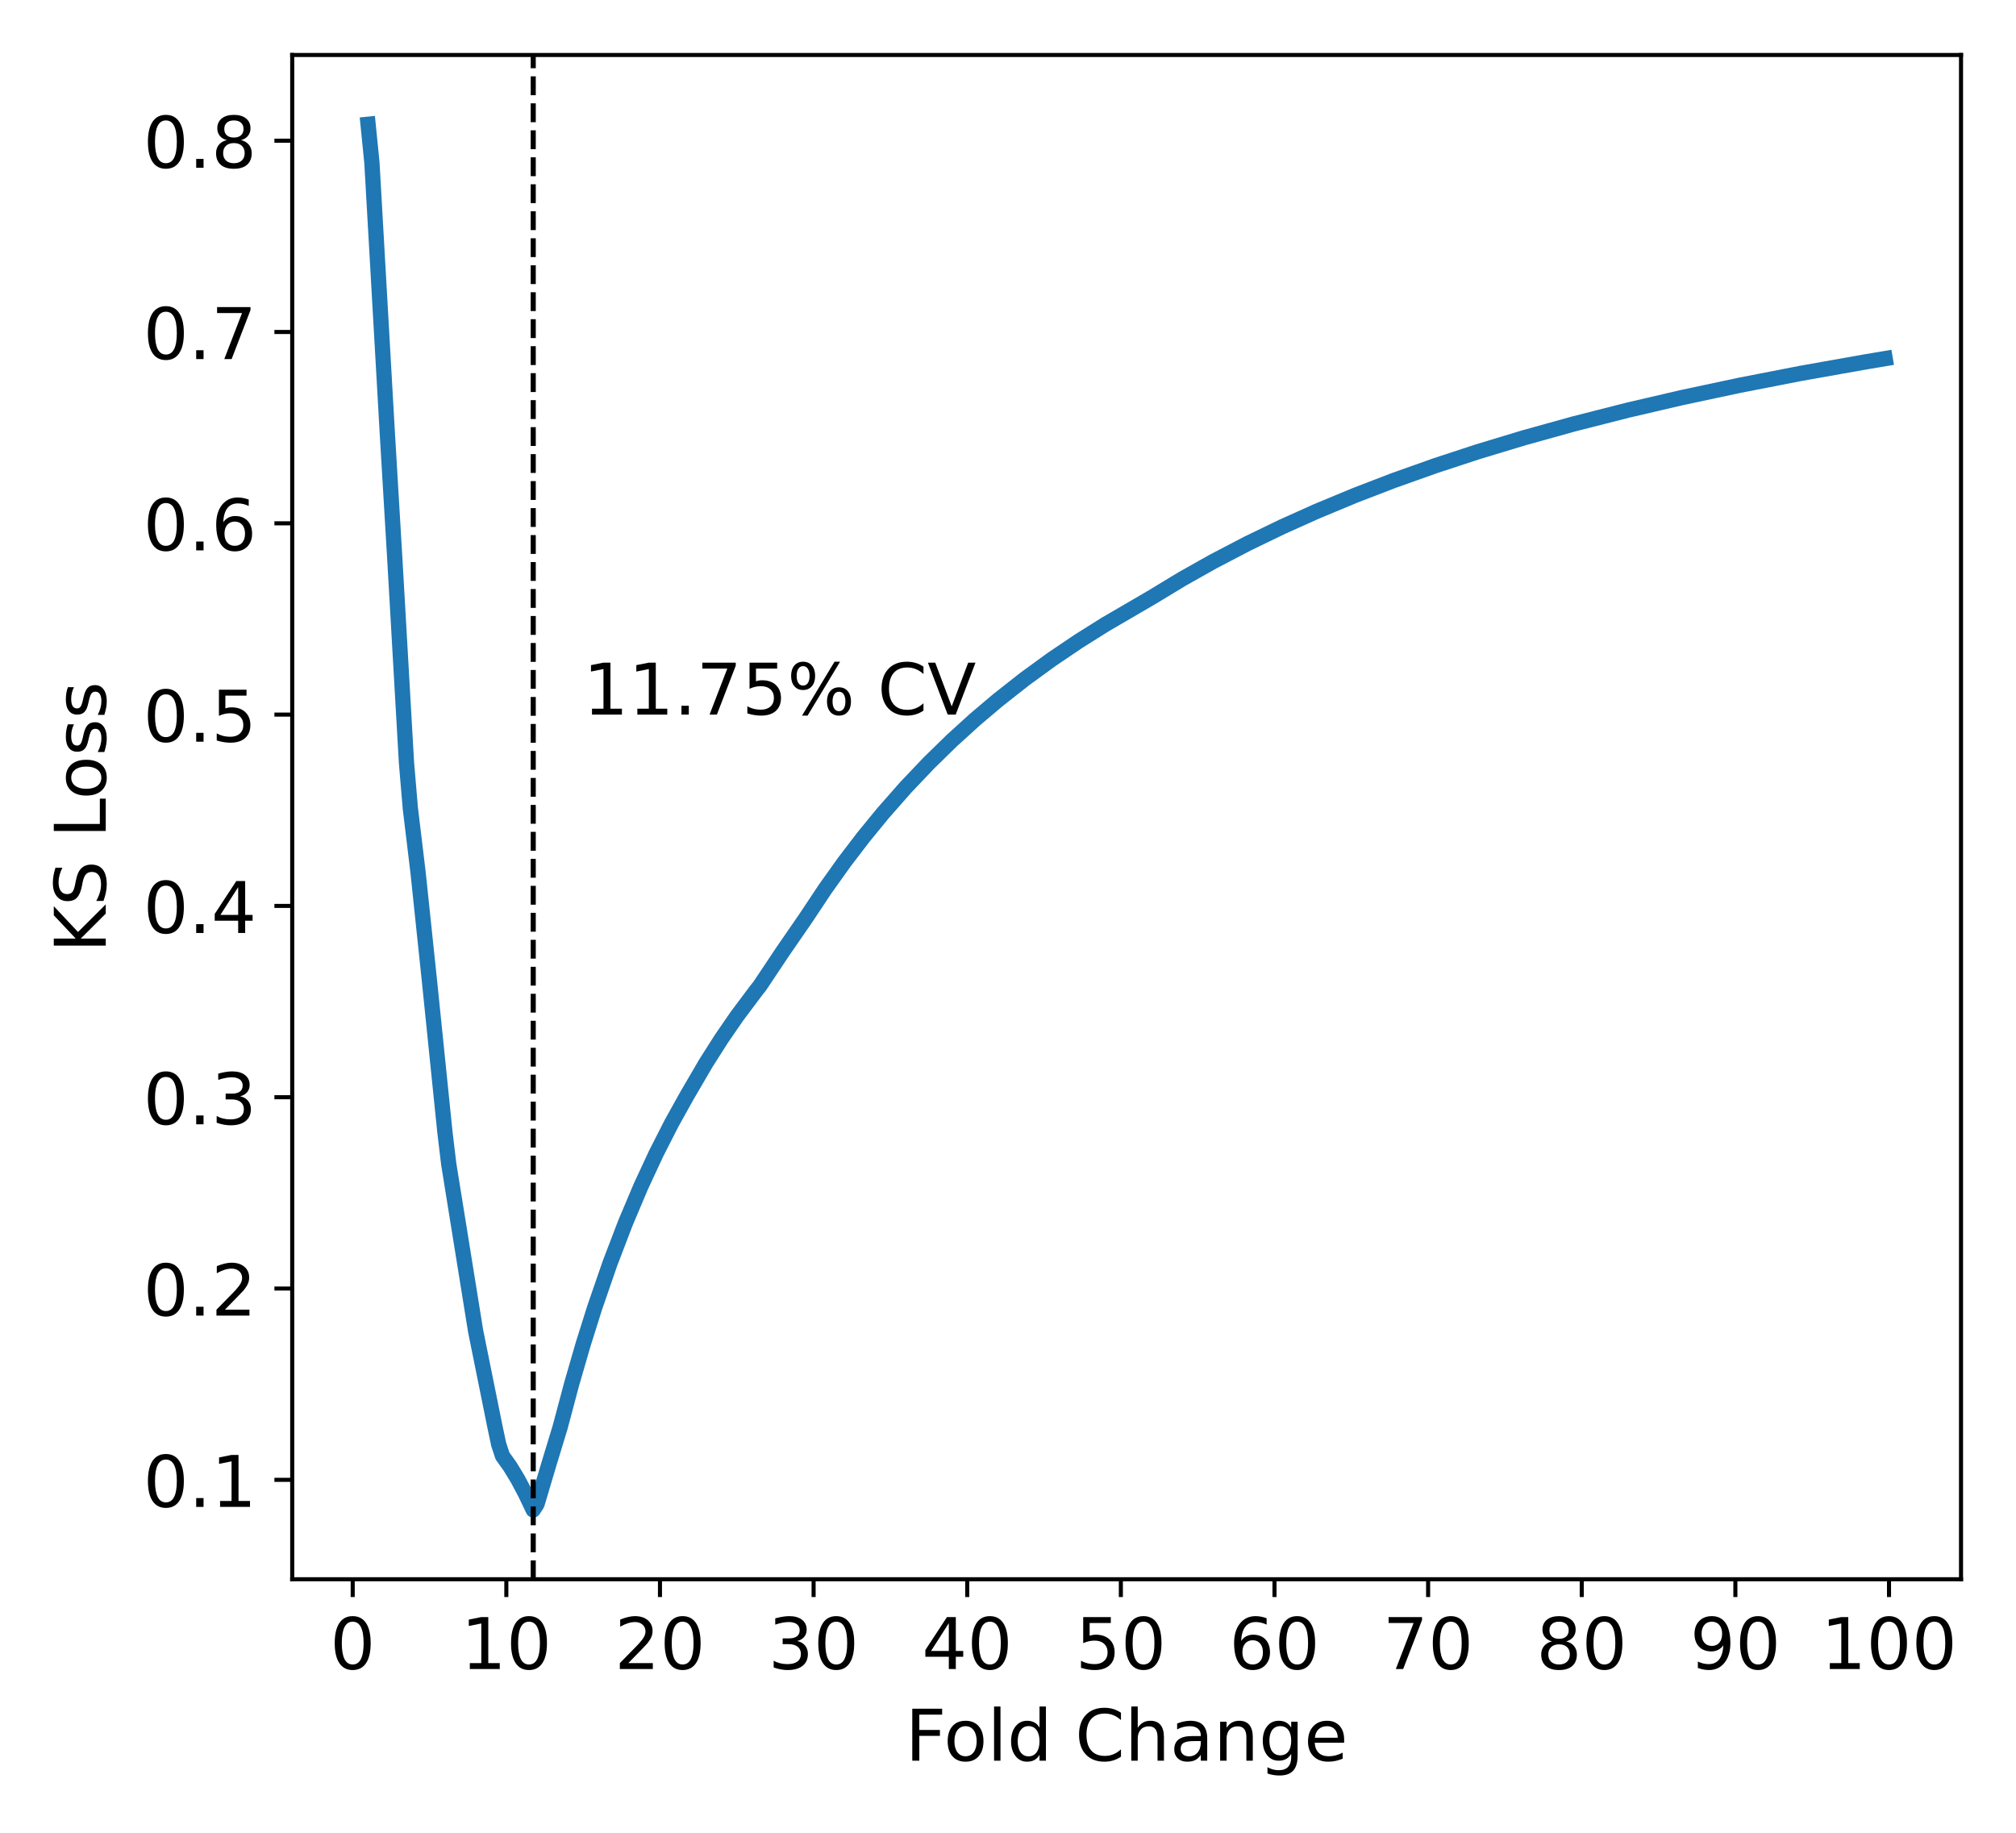
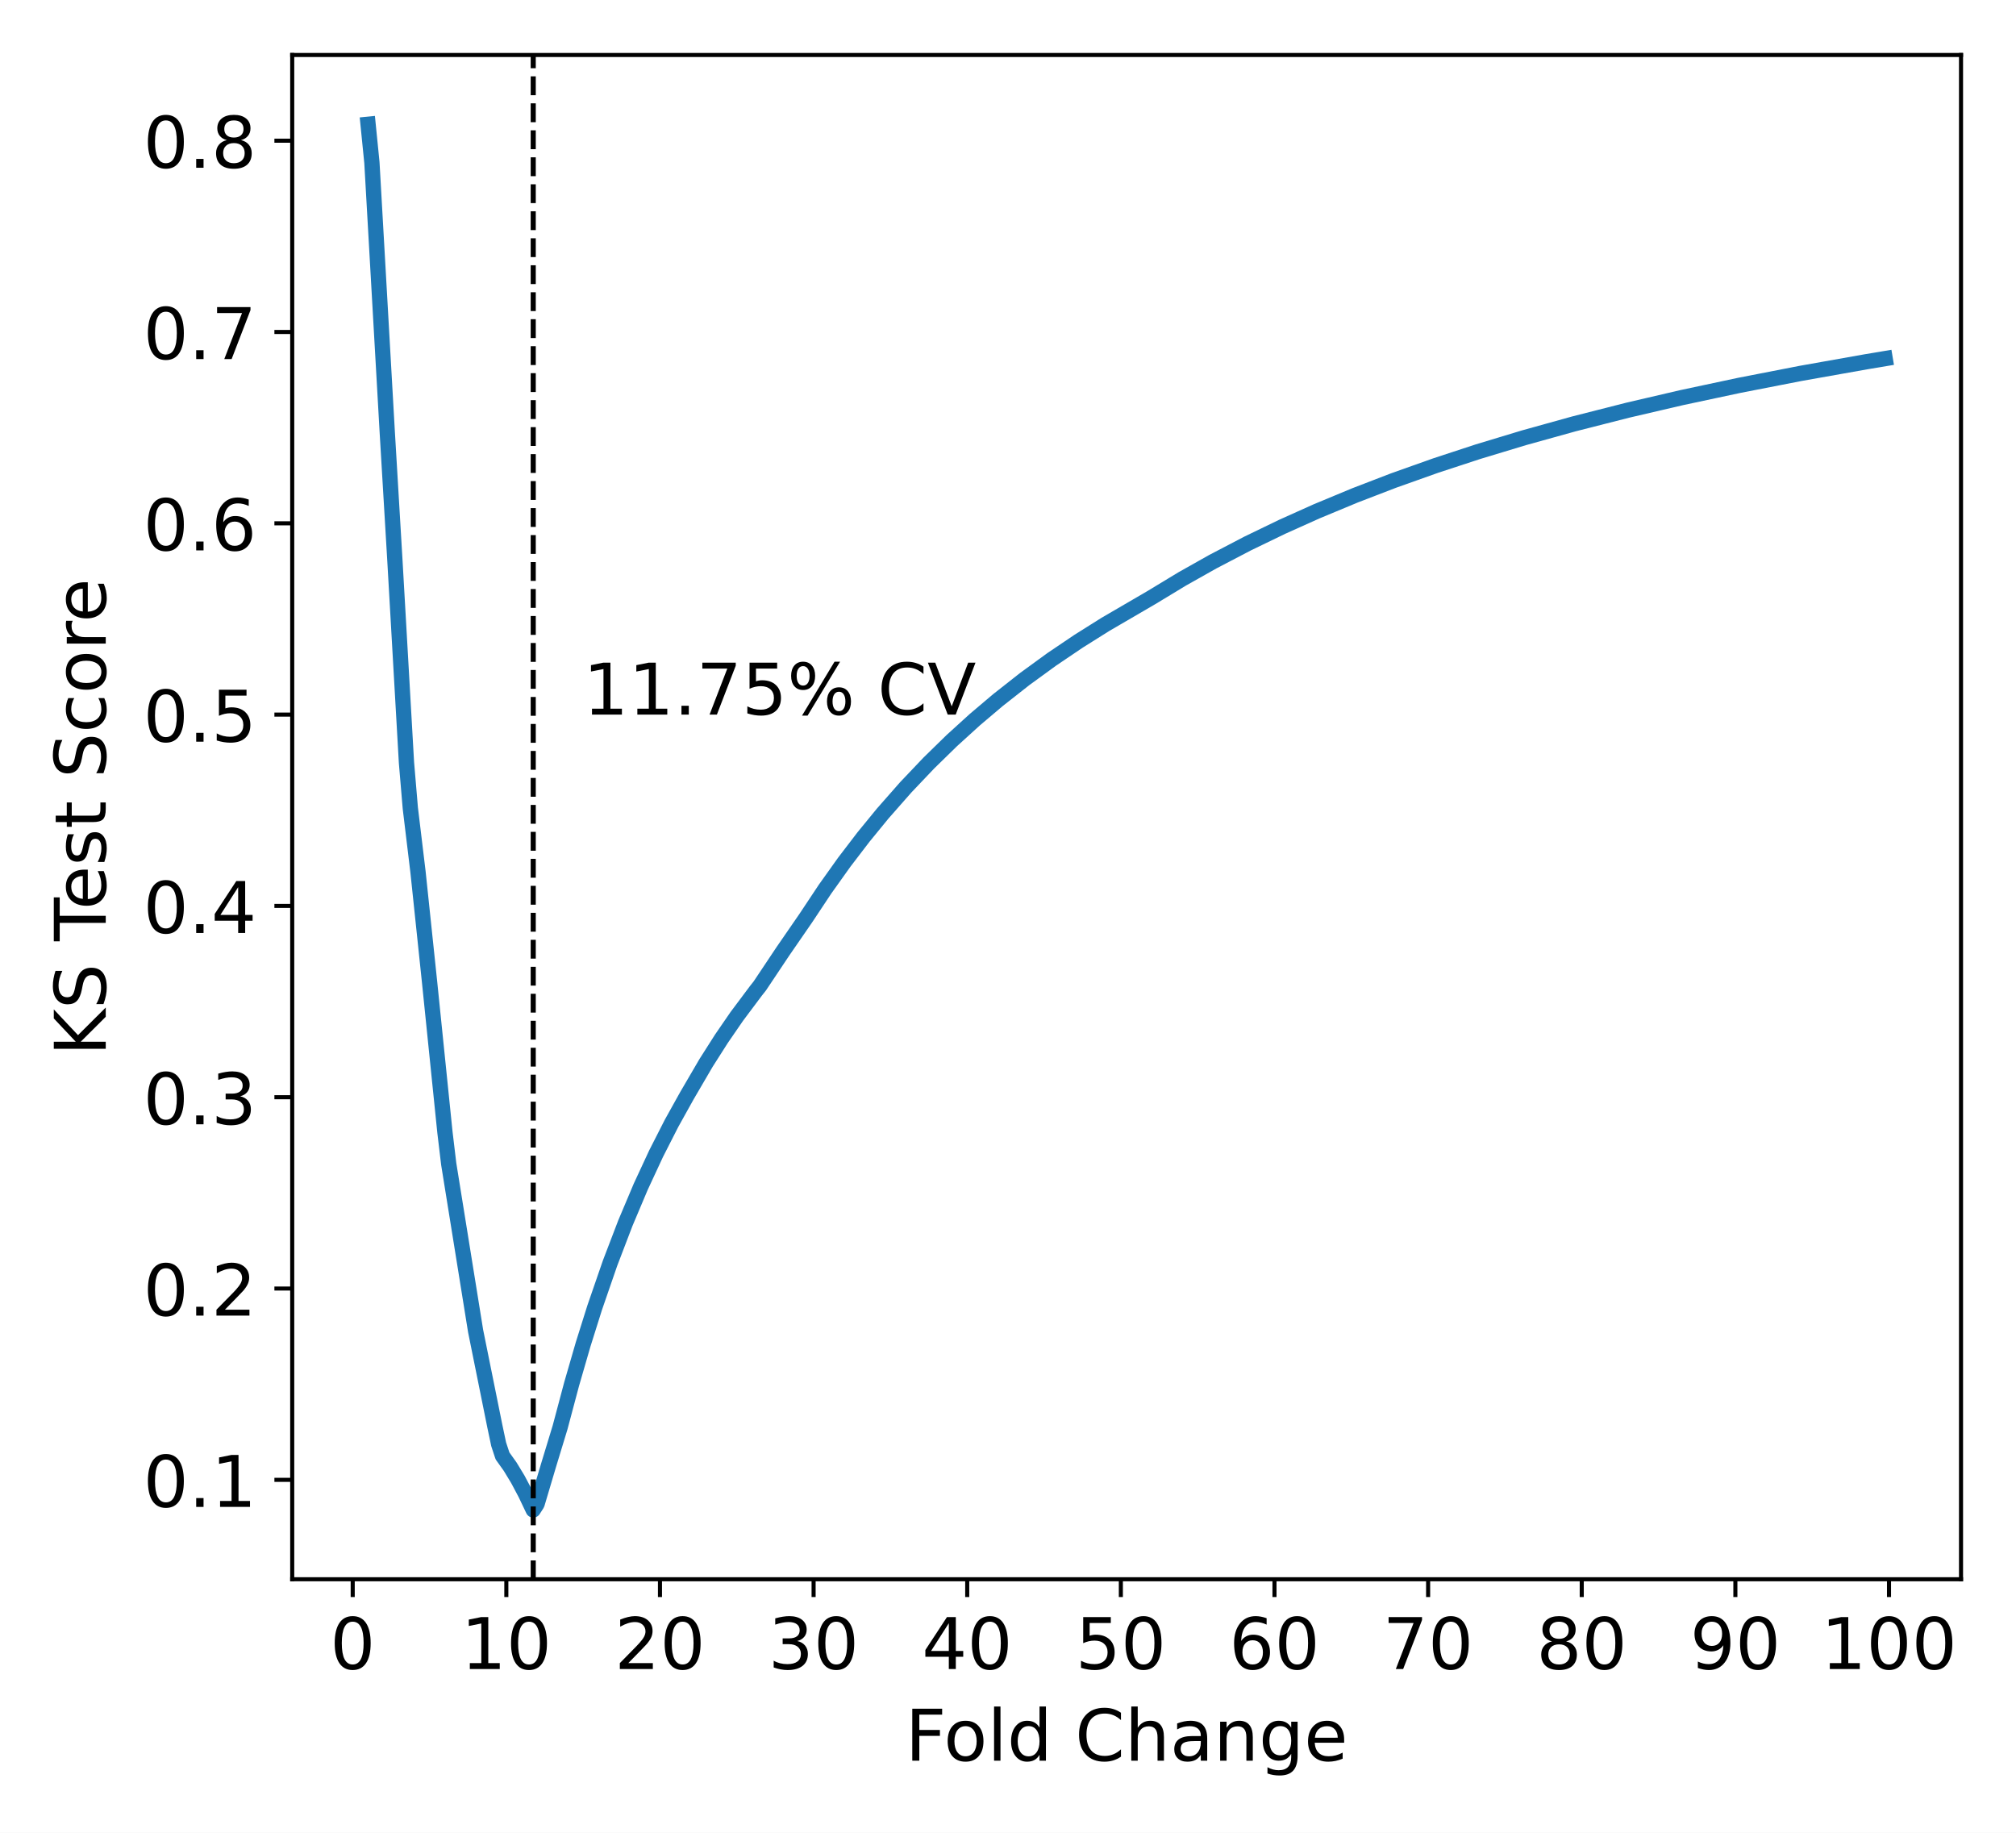
<svg xmlns="http://www.w3.org/2000/svg" xmlns:xlink="http://www.w3.org/1999/xlink" width="396pt" height="360pt" viewBox="0 0 396 360" version="1.1">
  <defs>
    <style type="text/css">*{stroke-linejoin: round; stroke-linecap: butt}</style>
  </defs>
  <g id="figure_1">
    <g id="patch_1">
      <path d="M 0 360  L 396 360  L 396 0  L 0 0  z " style="fill: #ffffff" />
    </g>
    <g id="axes_1">
      <g id="patch_2">
        <path d="M 57.4 310.2  L 385.2 310.2  L 385.2 10.8  L 57.4 10.8  z " style="fill: #ffffff" />
      </g>
      <g id="FillBetweenPolyCollection_1" />
      <g id="matplotlib.axis_1">
        <g id="xtick_1">
          <g id="line2d_1">
            <defs>
-               <path id="m2c18f20a33" d="M 0 0  L 0 3.5  " style="stroke: #000000; stroke-width: 0.8" />
+               <path id="mc8f343c872" d="M 0 0  L 0 3.5  " style="stroke: #000000; stroke-width: 0.8" />
            </defs>
            <g>
-               <use xlink:href="#m2c18f20a33" x="69.282" y="310.2" style="stroke: #000000; stroke-width: 0.8" />
+               <use xlink:href="#mc8f343c872" x="69.282" y="310.2" style="stroke: #000000; stroke-width: 0.8" />
            </g>
          </g>
          <g id="text_1">
            <g transform="translate(64.82853 327.8367) scale(0.14 -0.14)">
              <defs>
                <path id="DejaVuSans-13" d="M 2034 4250  Q 1547 4250 1301 3770  Q 1056 3291 1056 2328  Q 1056 1369 1301 889  Q 1547 409 2034 409  Q 2525 409 2770 889  Q 3016 1369 3016 2328  Q 3016 3291 2770 3770  Q 2525 4250 2034 4250  z M 2034 4750  Q 2819 4750 3233 4129  Q 3647 3509 3647 2328  Q 3647 1150 3233 529  Q 2819 -91 2034 -91  Q 1250 -91 836 529  Q 422 1150 422 2328  Q 422 3509 836 4129  Q 1250 4750 2034 4750  z " transform="scale(0.015625)" />
              </defs>
              <use xlink:href="#DejaVuSans-13" />
            </g>
          </g>
        </g>
        <g id="xtick_2">
          <g id="line2d_2">
            <g>
-               <use xlink:href="#m2c18f20a33" x="99.459" y="310.2" style="stroke: #000000; stroke-width: 0.8" />
+               <use xlink:href="#mc8f343c872" x="99.459" y="310.2" style="stroke: #000000; stroke-width: 0.8" />
            </g>
          </g>
          <g id="text_2">
            <g transform="translate(90.55199 327.8367) scale(0.14 -0.14)">
              <defs>
                <path id="DejaVuSans-14" d="M 794 531  L 1825 531  L 1825 4091  L 703 3866  L 703 4441  L 1819 4666  L 2450 4666  L 2450 531  L 3481 531  L 3481 0  L 794 0  L 794 531  z " transform="scale(0.015625)" />
              </defs>
              <use xlink:href="#DejaVuSans-14" />
              <use xlink:href="#DejaVuSans-13" transform="translate(63.625 0)" />
            </g>
          </g>
        </g>
        <g id="xtick_3">
          <g id="line2d_3">
            <g>
-               <use xlink:href="#m2c18f20a33" x="129.637" y="310.2" style="stroke: #000000; stroke-width: 0.8" />
+               <use xlink:href="#mc8f343c872" x="129.637" y="310.2" style="stroke: #000000; stroke-width: 0.8" />
            </g>
          </g>
          <g id="text_3">
            <g transform="translate(120.7292 327.8367) scale(0.14 -0.14)">
              <defs>
                <path id="DejaVuSans-15" d="M 1228 531  L 3431 531  L 3431 0  L 469 0  L 469 531  Q 828 903 1448 1529  Q 2069 2156 2228 2338  Q 2531 2678 2651 2914  Q 2772 3150 2772 3378  Q 2772 3750 2511 3984  Q 2250 4219 1831 4219  Q 1534 4219 1204 4116  Q 875 4013 500 3803  L 500 4441  Q 881 4594 1212 4672  Q 1544 4750 1819 4750  Q 2544 4750 2975 4387  Q 3406 4025 3406 3419  Q 3406 3131 3298 2873  Q 3191 2616 2906 2266  Q 2828 2175 2409 1742  Q 1991 1309 1228 531  z " transform="scale(0.015625)" />
              </defs>
              <use xlink:href="#DejaVuSans-15" />
              <use xlink:href="#DejaVuSans-13" transform="translate(63.625 0)" />
            </g>
          </g>
        </g>
        <g id="xtick_4">
          <g id="line2d_4">
            <g>
-               <use xlink:href="#m2c18f20a33" x="159.814" y="310.2" style="stroke: #000000; stroke-width: 0.8" />
+               <use xlink:href="#mc8f343c872" x="159.814" y="310.2" style="stroke: #000000; stroke-width: 0.8" />
            </g>
          </g>
          <g id="text_4">
            <g transform="translate(150.9064 327.8367) scale(0.14 -0.14)">
              <defs>
                <path id="DejaVuSans-16" d="M 2597 2516  Q 3050 2419 3304 2112  Q 3559 1806 3559 1356  Q 3559 666 3084 287  Q 2609 -91 1734 -91  Q 1441 -91 1130 -33  Q 819 25 488 141  L 488 750  Q 750 597 1062 519  Q 1375 441 1716 441  Q 2309 441 2620 675  Q 2931 909 2931 1356  Q 2931 1769 2642 2001  Q 2353 2234 1838 2234  L 1294 2234  L 1294 2753  L 1863 2753  Q 2328 2753 2575 2939  Q 2822 3125 2822 3475  Q 2822 3834 2567 4026  Q 2313 4219 1838 4219  Q 1578 4219 1281 4162  Q 984 4106 628 3988  L 628 4550  Q 988 4650 1302 4700  Q 1616 4750 1894 4750  Q 2613 4750 3031 4423  Q 3450 4097 3450 3541  Q 3450 3153 3228 2886  Q 3006 2619 2597 2516  z " transform="scale(0.015625)" />
              </defs>
              <use xlink:href="#DejaVuSans-16" />
              <use xlink:href="#DejaVuSans-13" transform="translate(63.625 0)" />
            </g>
          </g>
        </g>
        <g id="xtick_5">
          <g id="line2d_5">
            <g>
-               <use xlink:href="#m2c18f20a33" x="189.991" y="310.2" style="stroke: #000000; stroke-width: 0.8" />
+               <use xlink:href="#mc8f343c872" x="189.991" y="310.2" style="stroke: #000000; stroke-width: 0.8" />
            </g>
          </g>
          <g id="text_5">
            <g transform="translate(181.0836 327.8367) scale(0.14 -0.14)">
              <defs>
                <path id="DejaVuSans-17" d="M 2419 4116  L 825 1625  L 2419 1625  L 2419 4116  z M 2253 4666  L 3047 4666  L 3047 1625  L 3713 1625  L 3713 1100  L 3047 1100  L 3047 0  L 2419 0  L 2419 1100  L 313 1100  L 313 1709  L 2253 4666  z " transform="scale(0.015625)" />
              </defs>
              <use xlink:href="#DejaVuSans-17" />
              <use xlink:href="#DejaVuSans-13" transform="translate(63.625 0)" />
            </g>
          </g>
        </g>
        <g id="xtick_6">
          <g id="line2d_6">
            <g>
-               <use xlink:href="#m2c18f20a33" x="220.168" y="310.2" style="stroke: #000000; stroke-width: 0.8" />
+               <use xlink:href="#mc8f343c872" x="220.168" y="310.2" style="stroke: #000000; stroke-width: 0.8" />
            </g>
          </g>
          <g id="text_6">
            <g transform="translate(211.2609 327.8367) scale(0.14 -0.14)">
              <defs>
                <path id="DejaVuSans-18" d="M 691 4666  L 3169 4666  L 3169 4134  L 1269 4134  L 1269 2991  Q 1406 3038 1543 3061  Q 1681 3084 1819 3084  Q 2600 3084 3056 2656  Q 3513 2228 3513 1497  Q 3513 744 3044 326  Q 2575 -91 1722 -91  Q 1428 -91 1123 -41  Q 819 9 494 109  L 494 744  Q 775 591 1075 516  Q 1375 441 1709 441  Q 2250 441 2565 725  Q 2881 1009 2881 1497  Q 2881 1984 2565 2268  Q 2250 2553 1709 2553  Q 1456 2553 1204 2497  Q 953 2441 691 2322  L 691 4666  z " transform="scale(0.015625)" />
              </defs>
              <use xlink:href="#DejaVuSans-18" />
              <use xlink:href="#DejaVuSans-13" transform="translate(63.625 0)" />
            </g>
          </g>
        </g>
        <g id="xtick_7">
          <g id="line2d_7">
            <g>
-               <use xlink:href="#m2c18f20a33" x="250.346" y="310.2" style="stroke: #000000; stroke-width: 0.8" />
+               <use xlink:href="#mc8f343c872" x="250.346" y="310.2" style="stroke: #000000; stroke-width: 0.8" />
            </g>
          </g>
          <g id="text_7">
            <g transform="translate(241.4381 327.8367) scale(0.14 -0.14)">
              <defs>
                <path id="DejaVuSans-19" d="M 2113 2584  Q 1688 2584 1439 2293  Q 1191 2003 1191 1497  Q 1191 994 1439 701  Q 1688 409 2113 409  Q 2538 409 2786 701  Q 3034 994 3034 1497  Q 3034 2003 2786 2293  Q 2538 2584 2113 2584  z M 3366 4563  L 3366 3988  Q 3128 4100 2886 4159  Q 2644 4219 2406 4219  Q 1781 4219 1451 3797  Q 1122 3375 1075 2522  Q 1259 2794 1537 2939  Q 1816 3084 2150 3084  Q 2853 3084 3261 2657  Q 3669 2231 3669 1497  Q 3669 778 3244 343  Q 2819 -91 2113 -91  Q 1303 -91 875 529  Q 447 1150 447 2328  Q 447 3434 972 4092  Q 1497 4750 2381 4750  Q 2619 4750 2861 4703  Q 3103 4656 3366 4563  z " transform="scale(0.015625)" />
              </defs>
              <use xlink:href="#DejaVuSans-19" />
              <use xlink:href="#DejaVuSans-13" transform="translate(63.625 0)" />
            </g>
          </g>
        </g>
        <g id="xtick_8">
          <g id="line2d_8">
            <g>
-               <use xlink:href="#m2c18f20a33" x="280.523" y="310.2" style="stroke: #000000; stroke-width: 0.8" />
+               <use xlink:href="#mc8f343c872" x="280.523" y="310.2" style="stroke: #000000; stroke-width: 0.8" />
            </g>
          </g>
          <g id="text_8">
            <g transform="translate(271.6153 327.8367) scale(0.14 -0.14)">
              <defs>
                <path id="DejaVuSans-1a" d="M 525 4666  L 3525 4666  L 3525 4397  L 1831 0  L 1172 0  L 2766 4134  L 525 4134  L 525 4666  z " transform="scale(0.015625)" />
              </defs>
              <use xlink:href="#DejaVuSans-1a" />
              <use xlink:href="#DejaVuSans-13" transform="translate(63.625 0)" />
            </g>
          </g>
        </g>
        <g id="xtick_9">
          <g id="line2d_9">
            <g>
-               <use xlink:href="#m2c18f20a33" x="310.7" y="310.2" style="stroke: #000000; stroke-width: 0.8" />
+               <use xlink:href="#mc8f343c872" x="310.7" y="310.2" style="stroke: #000000; stroke-width: 0.8" />
            </g>
          </g>
          <g id="text_9">
            <g transform="translate(301.7925 327.8367) scale(0.14 -0.14)">
              <defs>
                <path id="DejaVuSans-1b" d="M 2034 2216  Q 1584 2216 1326 1975  Q 1069 1734 1069 1313  Q 1069 891 1326 650  Q 1584 409 2034 409  Q 2484 409 2743 651  Q 3003 894 3003 1313  Q 3003 1734 2745 1975  Q 2488 2216 2034 2216  z M 1403 2484  Q 997 2584 770 2862  Q 544 3141 544 3541  Q 544 4100 942 4425  Q 1341 4750 2034 4750  Q 2731 4750 3128 4425  Q 3525 4100 3525 3541  Q 3525 3141 3298 2862  Q 3072 2584 2669 2484  Q 3125 2378 3379 2068  Q 3634 1759 3634 1313  Q 3634 634 3220 271  Q 2806 -91 2034 -91  Q 1263 -91 848 271  Q 434 634 434 1313  Q 434 1759 690 2068  Q 947 2378 1403 2484  z M 1172 3481  Q 1172 3119 1398 2916  Q 1625 2713 2034 2713  Q 2441 2713 2670 2916  Q 2900 3119 2900 3481  Q 2900 3844 2670 4047  Q 2441 4250 2034 4250  Q 1625 4250 1398 4047  Q 1172 3844 1172 3481  z " transform="scale(0.015625)" />
              </defs>
              <use xlink:href="#DejaVuSans-1b" />
              <use xlink:href="#DejaVuSans-13" transform="translate(63.625 0)" />
            </g>
          </g>
        </g>
        <g id="xtick_10">
          <g id="line2d_10">
            <g>
-               <use xlink:href="#m2c18f20a33" x="340.877" y="310.2" style="stroke: #000000; stroke-width: 0.8" />
+               <use xlink:href="#mc8f343c872" x="340.877" y="310.2" style="stroke: #000000; stroke-width: 0.8" />
            </g>
          </g>
          <g id="text_10">
            <g transform="translate(331.9697 327.8367) scale(0.14 -0.14)">
              <defs>
                <path id="DejaVuSans-1c" d="M 703 97  L 703 672  Q 941 559 1184 500  Q 1428 441 1663 441  Q 2288 441 2617 861  Q 2947 1281 2994 2138  Q 2813 1869 2534 1725  Q 2256 1581 1919 1581  Q 1219 1581 811 2004  Q 403 2428 403 3163  Q 403 3881 828 4315  Q 1253 4750 1959 4750  Q 2769 4750 3195 4129  Q 3622 3509 3622 2328  Q 3622 1225 3098 567  Q 2575 -91 1691 -91  Q 1453 -91 1209 -44  Q 966 3 703 97  z M 1959 2075  Q 2384 2075 2632 2365  Q 2881 2656 2881 3163  Q 2881 3666 2632 3958  Q 2384 4250 1959 4250  Q 1534 4250 1286 3958  Q 1038 3666 1038 3163  Q 1038 2656 1286 2365  Q 1534 2075 1959 2075  z " transform="scale(0.015625)" />
              </defs>
              <use xlink:href="#DejaVuSans-1c" />
              <use xlink:href="#DejaVuSans-13" transform="translate(63.625 0)" />
            </g>
          </g>
        </g>
        <g id="xtick_11">
          <g id="line2d_11">
            <g>
-               <use xlink:href="#m2c18f20a33" x="371.054" y="310.2" style="stroke: #000000; stroke-width: 0.8" />
+               <use xlink:href="#mc8f343c872" x="371.054" y="310.2" style="stroke: #000000; stroke-width: 0.8" />
            </g>
          </g>
          <g id="text_11">
            <g transform="translate(357.6932 327.8367) scale(0.14 -0.14)">
              <use xlink:href="#DejaVuSans-14" />
              <use xlink:href="#DejaVuSans-13" transform="translate(63.625 0)" />
              <use xlink:href="#DejaVuSans-13" transform="translate(127.25 0)" />
            </g>
          </g>
        </g>
        <g id="text_12">
          <g transform="translate(177.8256 345.8378) scale(0.14 -0.14)">
            <defs>
              <path id="DejaVuSans-29" d="M 628 4666  L 3309 4666  L 3309 4134  L 1259 4134  L 1259 2759  L 3109 2759  L 3109 2228  L 1259 2228  L 1259 0  L 628 0  L 628 4666  z " transform="scale(0.015625)" />
              <path id="DejaVuSans-52" d="M 1959 3097  Q 1497 3097 1228 2736  Q 959 2375 959 1747  Q 959 1119 1226 758  Q 1494 397 1959 397  Q 2419 397 2687 759  Q 2956 1122 2956 1747  Q 2956 2369 2687 2733  Q 2419 3097 1959 3097  z M 1959 3584  Q 2709 3584 3137 3096  Q 3566 2609 3566 1747  Q 3566 888 3137 398  Q 2709 -91 1959 -91  Q 1206 -91 779 398  Q 353 888 353 1747  Q 353 2609 779 3096  Q 1206 3584 1959 3584  z " transform="scale(0.015625)" />
              <path id="DejaVuSans-4f" d="M 603 4863  L 1178 4863  L 1178 0  L 603 0  L 603 4863  z " transform="scale(0.015625)" />
              <path id="DejaVuSans-47" d="M 2906 2969  L 2906 4863  L 3481 4863  L 3481 0  L 2906 0  L 2906 525  Q 2725 213 2448 61  Q 2172 -91 1784 -91  Q 1150 -91 751 415  Q 353 922 353 1747  Q 353 2572 751 3078  Q 1150 3584 1784 3584  Q 2172 3584 2448 3432  Q 2725 3281 2906 2969  z M 947 1747  Q 947 1113 1208 752  Q 1469 391 1925 391  Q 2381 391 2643 752  Q 2906 1113 2906 1747  Q 2906 2381 2643 2742  Q 2381 3103 1925 3103  Q 1469 3103 1208 2742  Q 947 2381 947 1747  z " transform="scale(0.015625)" />
              <path id="DejaVuSans-3" transform="scale(0.015625)" />
              <path id="DejaVuSans-26" d="M 4122 4306  L 4122 3641  Q 3803 3938 3442 4084  Q 3081 4231 2675 4231  Q 1875 4231 1450 3742  Q 1025 3253 1025 2328  Q 1025 1406 1450 917  Q 1875 428 2675 428  Q 3081 428 3442 575  Q 3803 722 4122 1019  L 4122 359  Q 3791 134 3420 21  Q 3050 -91 2638 -91  Q 1578 -91 968 557  Q 359 1206 359 2328  Q 359 3453 968 4101  Q 1578 4750 2638 4750  Q 3056 4750 3426 4639  Q 3797 4528 4122 4306  z " transform="scale(0.015625)" />
              <path id="DejaVuSans-4b" d="M 3513 2113  L 3513 0  L 2938 0  L 2938 2094  Q 2938 2591 2744 2837  Q 2550 3084 2163 3084  Q 1697 3084 1428 2787  Q 1159 2491 1159 1978  L 1159 0  L 581 0  L 581 4863  L 1159 4863  L 1159 2956  Q 1366 3272 1645 3428  Q 1925 3584 2291 3584  Q 2894 3584 3203 3211  Q 3513 2838 3513 2113  z " transform="scale(0.015625)" />
              <path id="DejaVuSans-44" d="M 2194 1759  Q 1497 1759 1228 1600  Q 959 1441 959 1056  Q 959 750 1161 570  Q 1363 391 1709 391  Q 2188 391 2477 730  Q 2766 1069 2766 1631  L 2766 1759  L 2194 1759  z M 3341 1997  L 3341 0  L 2766 0  L 2766 531  Q 2569 213 2275 61  Q 1981 -91 1556 -91  Q 1019 -91 701 211  Q 384 513 384 1019  Q 384 1609 779 1909  Q 1175 2209 1959 2209  L 2766 2209  L 2766 2266  Q 2766 2663 2505 2880  Q 2244 3097 1772 3097  Q 1472 3097 1187 3025  Q 903 2953 641 2809  L 641 3341  Q 956 3463 1253 3523  Q 1550 3584 1831 3584  Q 2591 3584 2966 3190  Q 3341 2797 3341 1997  z " transform="scale(0.015625)" />
              <path id="DejaVuSans-51" d="M 3513 2113  L 3513 0  L 2938 0  L 2938 2094  Q 2938 2591 2744 2837  Q 2550 3084 2163 3084  Q 1697 3084 1428 2787  Q 1159 2491 1159 1978  L 1159 0  L 581 0  L 581 3500  L 1159 3500  L 1159 2956  Q 1366 3272 1645 3428  Q 1925 3584 2291 3584  Q 2894 3584 3203 3211  Q 3513 2838 3513 2113  z " transform="scale(0.015625)" />
              <path id="DejaVuSans-4a" d="M 2906 1791  Q 2906 2416 2648 2759  Q 2391 3103 1925 3103  Q 1463 3103 1205 2759  Q 947 2416 947 1791  Q 947 1169 1205 825  Q 1463 481 1925 481  Q 2391 481 2648 825  Q 2906 1169 2906 1791  z M 3481 434  Q 3481 -459 3084 -895  Q 2688 -1331 1869 -1331  Q 1566 -1331 1297 -1286  Q 1028 -1241 775 -1147  L 775 -588  Q 1028 -725 1275 -790  Q 1522 -856 1778 -856  Q 2344 -856 2625 -561  Q 2906 -266 2906 331  L 2906 616  Q 2728 306 2450 153  Q 2172 0 1784 0  Q 1141 0 747 490  Q 353 981 353 1791  Q 353 2603 747 3093  Q 1141 3584 1784 3584  Q 2172 3584 2450 3431  Q 2728 3278 2906 2969  L 2906 3500  L 3481 3500  L 3481 434  z " transform="scale(0.015625)" />
              <path id="DejaVuSans-48" d="M 3597 1894  L 3597 1613  L 953 1613  Q 991 1019 1311 708  Q 1631 397 2203 397  Q 2534 397 2845 478  Q 3156 559 3463 722  L 3463 178  Q 3153 47 2828 -22  Q 2503 -91 2169 -91  Q 1331 -91 842 396  Q 353 884 353 1716  Q 353 2575 817 3079  Q 1281 3584 2069 3584  Q 2775 3584 3186 3129  Q 3597 2675 3597 1894  z M 3022 2063  Q 3016 2534 2758 2815  Q 2500 3097 2075 3097  Q 1594 3097 1305 2825  Q 1016 2553 972 2059  L 3022 2063  z " transform="scale(0.015625)" />
            </defs>
            <use xlink:href="#DejaVuSans-29" />
            <use xlink:href="#DejaVuSans-52" transform="translate(53.95312 0)" />
            <use xlink:href="#DejaVuSans-4f" transform="translate(115.1406 0)" />
            <use xlink:href="#DejaVuSans-47" transform="translate(142.9219 0)" />
            <use xlink:href="#DejaVuSans-3" transform="translate(206.4062 0)" />
            <use xlink:href="#DejaVuSans-26" transform="translate(238.1875 0)" />
            <use xlink:href="#DejaVuSans-4b" transform="translate(308.0156 0)" />
            <use xlink:href="#DejaVuSans-44" transform="translate(371.3906 0)" />
            <use xlink:href="#DejaVuSans-51" transform="translate(432.6719 0)" />
            <use xlink:href="#DejaVuSans-4a" transform="translate(496.0469 0)" />
            <use xlink:href="#DejaVuSans-48" transform="translate(559.5312 0)" />
          </g>
        </g>
      </g>
      <g id="matplotlib.axis_2">
        <g id="ytick_1">
          <g id="line2d_12">
            <defs>
-               <path id="me5dad34ff8" d="M 0 0  L -3.5 0  " style="stroke: #000000; stroke-width: 0.8" />
+               <path id="m64ef7ec908" d="M 0 0  L -3.5 0  " style="stroke: #000000; stroke-width: 0.8" />
            </defs>
            <g>
-               <use xlink:href="#me5dad34ff8" x="57.4" y="290.673" style="stroke: #000000; stroke-width: 0.8" />
+               <use xlink:href="#m64ef7ec908" x="57.4" y="290.673" style="stroke: #000000; stroke-width: 0.8" />
            </g>
          </g>
          <g id="text_13">
            <g transform="translate(28.13563 295.9912) scale(0.14 -0.14)">
              <defs>
                <path id="DejaVuSans-11" d="M 684 794  L 1344 794  L 1344 0  L 684 0  L 684 794  z " transform="scale(0.015625)" />
              </defs>
              <use xlink:href="#DejaVuSans-13" />
              <use xlink:href="#DejaVuSans-11" transform="translate(63.625 0)" />
              <use xlink:href="#DejaVuSans-14" transform="translate(95.40625 0)" />
            </g>
          </g>
        </g>
        <g id="ytick_2">
          <g id="line2d_13">
            <g>
-               <use xlink:href="#me5dad34ff8" x="57.4" y="253.096" style="stroke: #000000; stroke-width: 0.8" />
+               <use xlink:href="#m64ef7ec908" x="57.4" y="253.096" style="stroke: #000000; stroke-width: 0.8" />
            </g>
          </g>
          <g id="text_14">
            <g transform="translate(28.13563 258.4142) scale(0.14 -0.14)">
              <use xlink:href="#DejaVuSans-13" />
              <use xlink:href="#DejaVuSans-11" transform="translate(63.625 0)" />
              <use xlink:href="#DejaVuSans-15" transform="translate(95.40625 0)" />
            </g>
          </g>
        </g>
        <g id="ytick_3">
          <g id="line2d_14">
            <g>
-               <use xlink:href="#me5dad34ff8" x="57.4" y="215.519" style="stroke: #000000; stroke-width: 0.8" />
+               <use xlink:href="#m64ef7ec908" x="57.4" y="215.519" style="stroke: #000000; stroke-width: 0.8" />
            </g>
          </g>
          <g id="text_15">
            <g transform="translate(28.13563 220.8372) scale(0.14 -0.14)">
              <use xlink:href="#DejaVuSans-13" />
              <use xlink:href="#DejaVuSans-11" transform="translate(63.625 0)" />
              <use xlink:href="#DejaVuSans-16" transform="translate(95.40625 0)" />
            </g>
          </g>
        </g>
        <g id="ytick_4">
          <g id="line2d_15">
            <g>
-               <use xlink:href="#me5dad34ff8" x="57.4" y="177.942" style="stroke: #000000; stroke-width: 0.8" />
+               <use xlink:href="#m64ef7ec908" x="57.4" y="177.942" style="stroke: #000000; stroke-width: 0.8" />
            </g>
          </g>
          <g id="text_16">
            <g transform="translate(28.13563 183.2602) scale(0.14 -0.14)">
              <use xlink:href="#DejaVuSans-13" />
              <use xlink:href="#DejaVuSans-11" transform="translate(63.625 0)" />
              <use xlink:href="#DejaVuSans-17" transform="translate(95.40625 0)" />
            </g>
          </g>
        </g>
        <g id="ytick_5">
          <g id="line2d_16">
            <g>
-               <use xlink:href="#me5dad34ff8" x="57.4" y="140.365" style="stroke: #000000; stroke-width: 0.8" />
+               <use xlink:href="#m64ef7ec908" x="57.4" y="140.365" style="stroke: #000000; stroke-width: 0.8" />
            </g>
          </g>
          <g id="text_17">
            <g transform="translate(28.13563 145.6832) scale(0.14 -0.14)">
              <use xlink:href="#DejaVuSans-13" />
              <use xlink:href="#DejaVuSans-11" transform="translate(63.625 0)" />
              <use xlink:href="#DejaVuSans-18" transform="translate(95.40625 0)" />
            </g>
          </g>
        </g>
        <g id="ytick_6">
          <g id="line2d_17">
            <g>
-               <use xlink:href="#me5dad34ff8" x="57.4" y="102.788" style="stroke: #000000; stroke-width: 0.8" />
+               <use xlink:href="#m64ef7ec908" x="57.4" y="102.788" style="stroke: #000000; stroke-width: 0.8" />
            </g>
          </g>
          <g id="text_18">
            <g transform="translate(28.13563 108.1062) scale(0.14 -0.14)">
              <use xlink:href="#DejaVuSans-13" />
              <use xlink:href="#DejaVuSans-11" transform="translate(63.625 0)" />
              <use xlink:href="#DejaVuSans-19" transform="translate(95.40625 0)" />
            </g>
          </g>
        </g>
        <g id="ytick_7">
          <g id="line2d_18">
            <g>
-               <use xlink:href="#me5dad34ff8" x="57.4" y="65.211" style="stroke: #000000; stroke-width: 0.8" />
+               <use xlink:href="#m64ef7ec908" x="57.4" y="65.211" style="stroke: #000000; stroke-width: 0.8" />
            </g>
          </g>
          <g id="text_19">
            <g transform="translate(28.13563 70.5292) scale(0.14 -0.14)">
              <use xlink:href="#DejaVuSans-13" />
              <use xlink:href="#DejaVuSans-11" transform="translate(63.625 0)" />
              <use xlink:href="#DejaVuSans-1a" transform="translate(95.40625 0)" />
            </g>
          </g>
        </g>
        <g id="ytick_8">
          <g id="line2d_19">
            <g>
-               <use xlink:href="#me5dad34ff8" x="57.4" y="27.634" style="stroke: #000000; stroke-width: 0.8" />
+               <use xlink:href="#m64ef7ec908" x="57.4" y="27.634" style="stroke: #000000; stroke-width: 0.8" />
            </g>
          </g>
          <g id="text_20">
            <g transform="translate(28.13563 32.9522) scale(0.14 -0.14)">
              <use xlink:href="#DejaVuSans-13" />
              <use xlink:href="#DejaVuSans-11" transform="translate(63.625 0)" />
              <use xlink:href="#DejaVuSans-1b" transform="translate(95.40625 0)" />
            </g>
          </g>
        </g>
        <g id="text_21">
-           <g transform="translate(20.77234 187.1131) rotate(-90) scale(0.14 -0.14)">
+           <g transform="translate(20.77234 207.3748) rotate(-90) scale(0.14 -0.14)">
            <defs>
              <path id="DejaVuSans-2e" d="M 628 4666  L 1259 4666  L 1259 2694  L 3353 4666  L 4166 4666  L 1850 2491  L 4331 0  L 3500 0  L 1259 2247  L 1259 0  L 628 0  L 628 4666  z " transform="scale(0.015625)" />
              <path id="DejaVuSans-36" d="M 3425 4513  L 3425 3897  Q 3066 4069 2747 4153  Q 2428 4238 2131 4238  Q 1616 4238 1336 4038  Q 1056 3838 1056 3469  Q 1056 3159 1242 3001  Q 1428 2844 1947 2747  L 2328 2669  Q 3034 2534 3370 2195  Q 3706 1856 3706 1288  Q 3706 609 3251 259  Q 2797 -91 1919 -91  Q 1588 -91 1214 -16  Q 841 59 441 206  L 441 856  Q 825 641 1194 531  Q 1563 422 1919 422  Q 2459 422 2753 634  Q 3047 847 3047 1241  Q 3047 1584 2836 1778  Q 2625 1972 2144 2069  L 1759 2144  Q 1053 2284 737 2584  Q 422 2884 422 3419  Q 422 4038 858 4394  Q 1294 4750 2059 4750  Q 2388 4750 2728 4690  Q 3069 4631 3425 4513  z " transform="scale(0.015625)" />
-               <path id="DejaVuSans-2f" d="M 628 4666  L 1259 4666  L 1259 531  L 3531 531  L 3531 0  L 628 0  L 628 4666  z " transform="scale(0.015625)" />
+               <path id="DejaVuSans-37" d="M -19 4666  L 3928 4666  L 3928 4134  L 2272 4134  L 2272 0  L 1638 0  L 1638 4134  L -19 4134  L -19 4666  z " transform="scale(0.015625)" />
              <path id="DejaVuSans-56" d="M 2834 3397  L 2834 2853  Q 2591 2978 2328 3040  Q 2066 3103 1784 3103  Q 1356 3103 1142 2972  Q 928 2841 928 2578  Q 928 2378 1081 2264  Q 1234 2150 1697 2047  L 1894 2003  Q 2506 1872 2764 1633  Q 3022 1394 3022 966  Q 3022 478 2636 193  Q 2250 -91 1575 -91  Q 1294 -91 989 -36  Q 684 19 347 128  L 347 722  Q 666 556 975 473  Q 1284 391 1588 391  Q 1994 391 2212 530  Q 2431 669 2431 922  Q 2431 1156 2273 1281  Q 2116 1406 1581 1522  L 1381 1569  Q 847 1681 609 1914  Q 372 2147 372 2553  Q 372 3047 722 3315  Q 1072 3584 1716 3584  Q 2034 3584 2315 3537  Q 2597 3491 2834 3397  z " transform="scale(0.015625)" />
+               <path id="DejaVuSans-57" d="M 1172 4494  L 1172 3500  L 2356 3500  L 2356 3053  L 1172 3053  L 1172 1153  Q 1172 725 1289 603  Q 1406 481 1766 481  L 2356 481  L 2356 0  L 1766 0  Q 1100 0 847 248  Q 594 497 594 1153  L 594 3053  L 172 3053  L 172 3500  L 594 3500  L 594 4494  L 1172 4494  z " transform="scale(0.015625)" />
+               <path id="DejaVuSans-46" d="M 3122 3366  L 3122 2828  Q 2878 2963 2633 3030  Q 2388 3097 2138 3097  Q 1578 3097 1268 2742  Q 959 2388 959 1747  Q 959 1106 1268 751  Q 1578 397 2138 397  Q 2388 397 2633 464  Q 2878 531 3122 666  L 3122 134  Q 2881 22 2623 -34  Q 2366 -91 2075 -91  Q 1284 -91 818 406  Q 353 903 353 1747  Q 353 2603 823 3093  Q 1294 3584 2113 3584  Q 2378 3584 2631 3529  Q 2884 3475 3122 3366  z " transform="scale(0.015625)" />
+               <path id="DejaVuSans-55" d="M 2631 2963  Q 2534 3019 2420 3045  Q 2306 3072 2169 3072  Q 1681 3072 1420 2755  Q 1159 2438 1159 1844  L 1159 0  L 581 0  L 581 3500  L 1159 3500  L 1159 2956  Q 1341 3275 1631 3429  Q 1922 3584 2338 3584  Q 2397 3584 2469 3576  Q 2541 3569 2628 3553  L 2631 2963  z " transform="scale(0.015625)" />
            </defs>
            <use xlink:href="#DejaVuSans-2e" />
            <use xlink:href="#DejaVuSans-36" transform="translate(65.57812 0)" />
            <use xlink:href="#DejaVuSans-3" transform="translate(129.0625 0)" />
-             <use xlink:href="#DejaVuSans-2f" transform="translate(160.8438 0)" />
-             <use xlink:href="#DejaVuSans-52" transform="translate(214.8125 0)" />
-             <use xlink:href="#DejaVuSans-56" transform="translate(276 0)" />
-             <use xlink:href="#DejaVuSans-56" transform="translate(328.0938 0)" />
+             <use xlink:href="#DejaVuSans-37" transform="translate(160.8438 0)" />
+             <use xlink:href="#DejaVuSans-48" transform="translate(204.9375 0)" />
+             <use xlink:href="#DejaVuSans-56" transform="translate(266.4688 0)" />
+             <use xlink:href="#DejaVuSans-57" transform="translate(318.5625 0)" />
+             <use xlink:href="#DejaVuSans-3" transform="translate(357.7656 0)" />
+             <use xlink:href="#DejaVuSans-36" transform="translate(389.5469 0)" />
+             <use xlink:href="#DejaVuSans-46" transform="translate(453.0312 0)" />
+             <use xlink:href="#DejaVuSans-52" transform="translate(508.0156 0)" />
+             <use xlink:href="#DejaVuSans-55" transform="translate(569.2031 0)" />
+             <use xlink:href="#DejaVuSans-48" transform="translate(608.1094 0)" />
          </g>
        </g>
      </g>
      <g id="line2d_20">
-         <path d="M 72.3 24.409  L 73.054 31.945  L 76.072 84.94  L 77.581 110.283  L 79.844 149.816  L 80.599 158.743  L 82.108 171.266  L 84.371 192.806  L 87.389 222.329  L 88.143 228.635  L 93.424 261.44  L 97.196 280.112  L 97.951 283.688  L 98.705 285.971  L 100.214 288.088  L 101.723 290.579  L 103.232 293.423  L 104.741 296.591  L 105.495 295.414  L 107.758 287.795  L 110.022 280.359  L 112.285 271.86  L 114.548 264.05  L 116.811 256.857  L 119.829 248.117  L 122.847 240.231  L 125.865 233.087  L 128.882 226.591  L 131.9 220.664  L 134.918 215.237  L 138.69 208.778  L 141.708 204.036  L 144.725 199.648  L 148.497 194.607  L 149.252 193.653  L 153.778 186.872  L 158.305 180.307  L 162.077 174.625  L 165.849 169.336  L 169.622 164.401  L 173.394 159.791  L 177.92 154.645  L 182.447 149.88  L 186.973 145.458  L 191.5 141.345  L 196.027 137.512  L 201.308 133.359  L 206.589 129.515  L 211.87 125.949  L 217.151 122.632  L 223.186 119.117  L 226.204 117.357  L 232.239 113.703  L 238.275 110.305  L 245.065 106.759  L 251.854 103.476  L 258.644 100.428  L 266.189 97.292  L 273.733 94.39  L 282.032 91.44  L 290.33 88.718  L 299.384 85.98  L 309.191 83.254  L 319.753 80.567  L 330.315 78.108  L 341.632 75.695  L 353.703 73.343  L 366.528 71.066  L 370.3 70.435  L 370.3 70.435  " clip-path="url(#p8127035a9b)" style="fill: none; stroke: #1f77b4; stroke-width: 3; stroke-linecap: square" />
+         <path d="M 72.3 24.409  L 73.054 31.945  L 76.072 84.94  L 77.581 110.283  L 79.844 149.816  L 80.599 158.743  L 82.108 171.266  L 84.371 192.806  L 87.389 222.329  L 88.143 228.635  L 93.424 261.44  L 97.196 280.112  L 97.951 283.688  L 98.705 285.971  L 100.214 288.088  L 101.723 290.579  L 103.232 293.423  L 104.741 296.591  L 105.495 295.414  L 107.758 287.795  L 110.022 280.359  L 112.285 271.86  L 114.548 264.05  L 116.811 256.857  L 119.829 248.117  L 122.847 240.231  L 125.865 233.087  L 128.882 226.591  L 131.9 220.664  L 134.918 215.237  L 138.69 208.778  L 141.708 204.036  L 144.725 199.648  L 148.497 194.607  L 149.252 193.653  L 153.778 186.872  L 158.305 180.307  L 162.077 174.625  L 165.849 169.336  L 169.622 164.401  L 173.394 159.791  L 177.92 154.645  L 182.447 149.88  L 186.973 145.458  L 191.5 141.345  L 196.027 137.512  L 201.308 133.359  L 206.589 129.515  L 211.87 125.949  L 217.151 122.632  L 223.186 119.117  L 226.204 117.357  L 232.239 113.703  L 238.275 110.305  L 245.065 106.759  L 251.854 103.476  L 258.644 100.428  L 266.189 97.292  L 273.733 94.39  L 282.032 91.44  L 290.33 88.718  L 299.384 85.98  L 309.191 83.254  L 319.753 80.567  L 330.315 78.108  L 341.632 75.695  L 353.703 73.343  L 366.528 71.066  L 370.3 70.435  L 370.3 70.435  " clip-path="url(#p46e0610159)" style="fill: none; stroke: #1f77b4; stroke-width: 3; stroke-linecap: square" />
      </g>
      <g id="line2d_21">
-         <path d="M 104.741 310.2  L 104.741 10.8  " clip-path="url(#p8127035a9b)" style="fill: none; stroke-dasharray: 3.7,1.6; stroke-dashoffset: 0; stroke: #000000" />
+         <path d="M 104.741 310.2  L 104.741 10.8  " clip-path="url(#p46e0610159)" style="fill: none; stroke-dasharray: 3.7,1.6; stroke-dashoffset: 0; stroke: #000000" />
      </g>
      <g id="patch_3">
        <path d="M 57.4 310.2  L 57.4 10.8  " style="fill: none; stroke: #000000; stroke-width: 0.8; stroke-linejoin: miter; stroke-linecap: square" />
      </g>
      <g id="patch_4">
        <path d="M 385.2 310.2  L 385.2 10.8  " style="fill: none; stroke: #000000; stroke-width: 0.8; stroke-linejoin: miter; stroke-linecap: square" />
      </g>
      <g id="patch_5">
        <path d="M 57.4 310.2  L 385.2 310.2  " style="fill: none; stroke: #000000; stroke-width: 0.8; stroke-linejoin: miter; stroke-linecap: square" />
      </g>
      <g id="patch_6">
        <path d="M 57.4 10.8  L 385.2 10.8  " style="fill: none; stroke: #000000; stroke-width: 0.8; stroke-linejoin: miter; stroke-linecap: square" />
      </g>
      <g id="text_22">
        <g transform="translate(114.5481 140.3648) scale(0.14 -0.14)">
          <defs>
            <path id="DejaVuSans-8" d="M 4653 2053  Q 4381 2053 4226 1822  Q 4072 1591 4072 1178  Q 4072 772 4226 539  Q 4381 306 4653 306  Q 4919 306 5073 539  Q 5228 772 5228 1178  Q 5228 1588 5073 1820  Q 4919 2053 4653 2053  z M 4653 2450  Q 5147 2450 5437 2106  Q 5728 1763 5728 1178  Q 5728 594 5436 251  Q 5144 -91 4653 -91  Q 4153 -91 3862 251  Q 3572 594 3572 1178  Q 3572 1766 3864 2108  Q 4156 2450 4653 2450  z M 1428 4353  Q 1159 4353 1004 4120  Q 850 3888 850 3481  Q 850 3069 1003 2837  Q 1156 2606 1428 2606  Q 1700 2606 1854 2837  Q 2009 3069 2009 3481  Q 2009 3884 1853 4118  Q 1697 4353 1428 4353  z M 4250 4750  L 4750 4750  L 1831 -91  L 1331 -91  L 4250 4750  z M 1428 4750  Q 1922 4750 2215 4408  Q 2509 4066 2509 3481  Q 2509 2891 2217 2550  Q 1925 2209 1428 2209  Q 931 2209 642 2551  Q 353 2894 353 3481  Q 353 4063 643 4406  Q 934 4750 1428 4750  z " transform="scale(0.015625)" />
            <path id="DejaVuSans-39" d="M 1831 0  L 50 4666  L 709 4666  L 2188 738  L 3669 4666  L 4325 4666  L 2547 0  L 1831 0  z " transform="scale(0.015625)" />
          </defs>
          <use xlink:href="#DejaVuSans-14" />
          <use xlink:href="#DejaVuSans-14" transform="translate(63.625 0)" />
          <use xlink:href="#DejaVuSans-11" transform="translate(127.25 0)" />
          <use xlink:href="#DejaVuSans-1a" transform="translate(159.0312 0)" />
          <use xlink:href="#DejaVuSans-18" transform="translate(222.6562 0)" />
          <use xlink:href="#DejaVuSans-8" transform="translate(286.2812 0)" />
          <use xlink:href="#DejaVuSans-3" transform="translate(381.2969 0)" />
          <use xlink:href="#DejaVuSans-26" transform="translate(413.0781 0)" />
          <use xlink:href="#DejaVuSans-39" transform="translate(482.9062 0)" />
        </g>
      </g>
    </g>
  </g>
  <defs>
-     <clipPath id="p8127035a9b">
+     <clipPath id="p46e0610159">
      <rect x="57.4" y="10.8" width="327.8" height="299.4" />
    </clipPath>
  </defs>
</svg>
